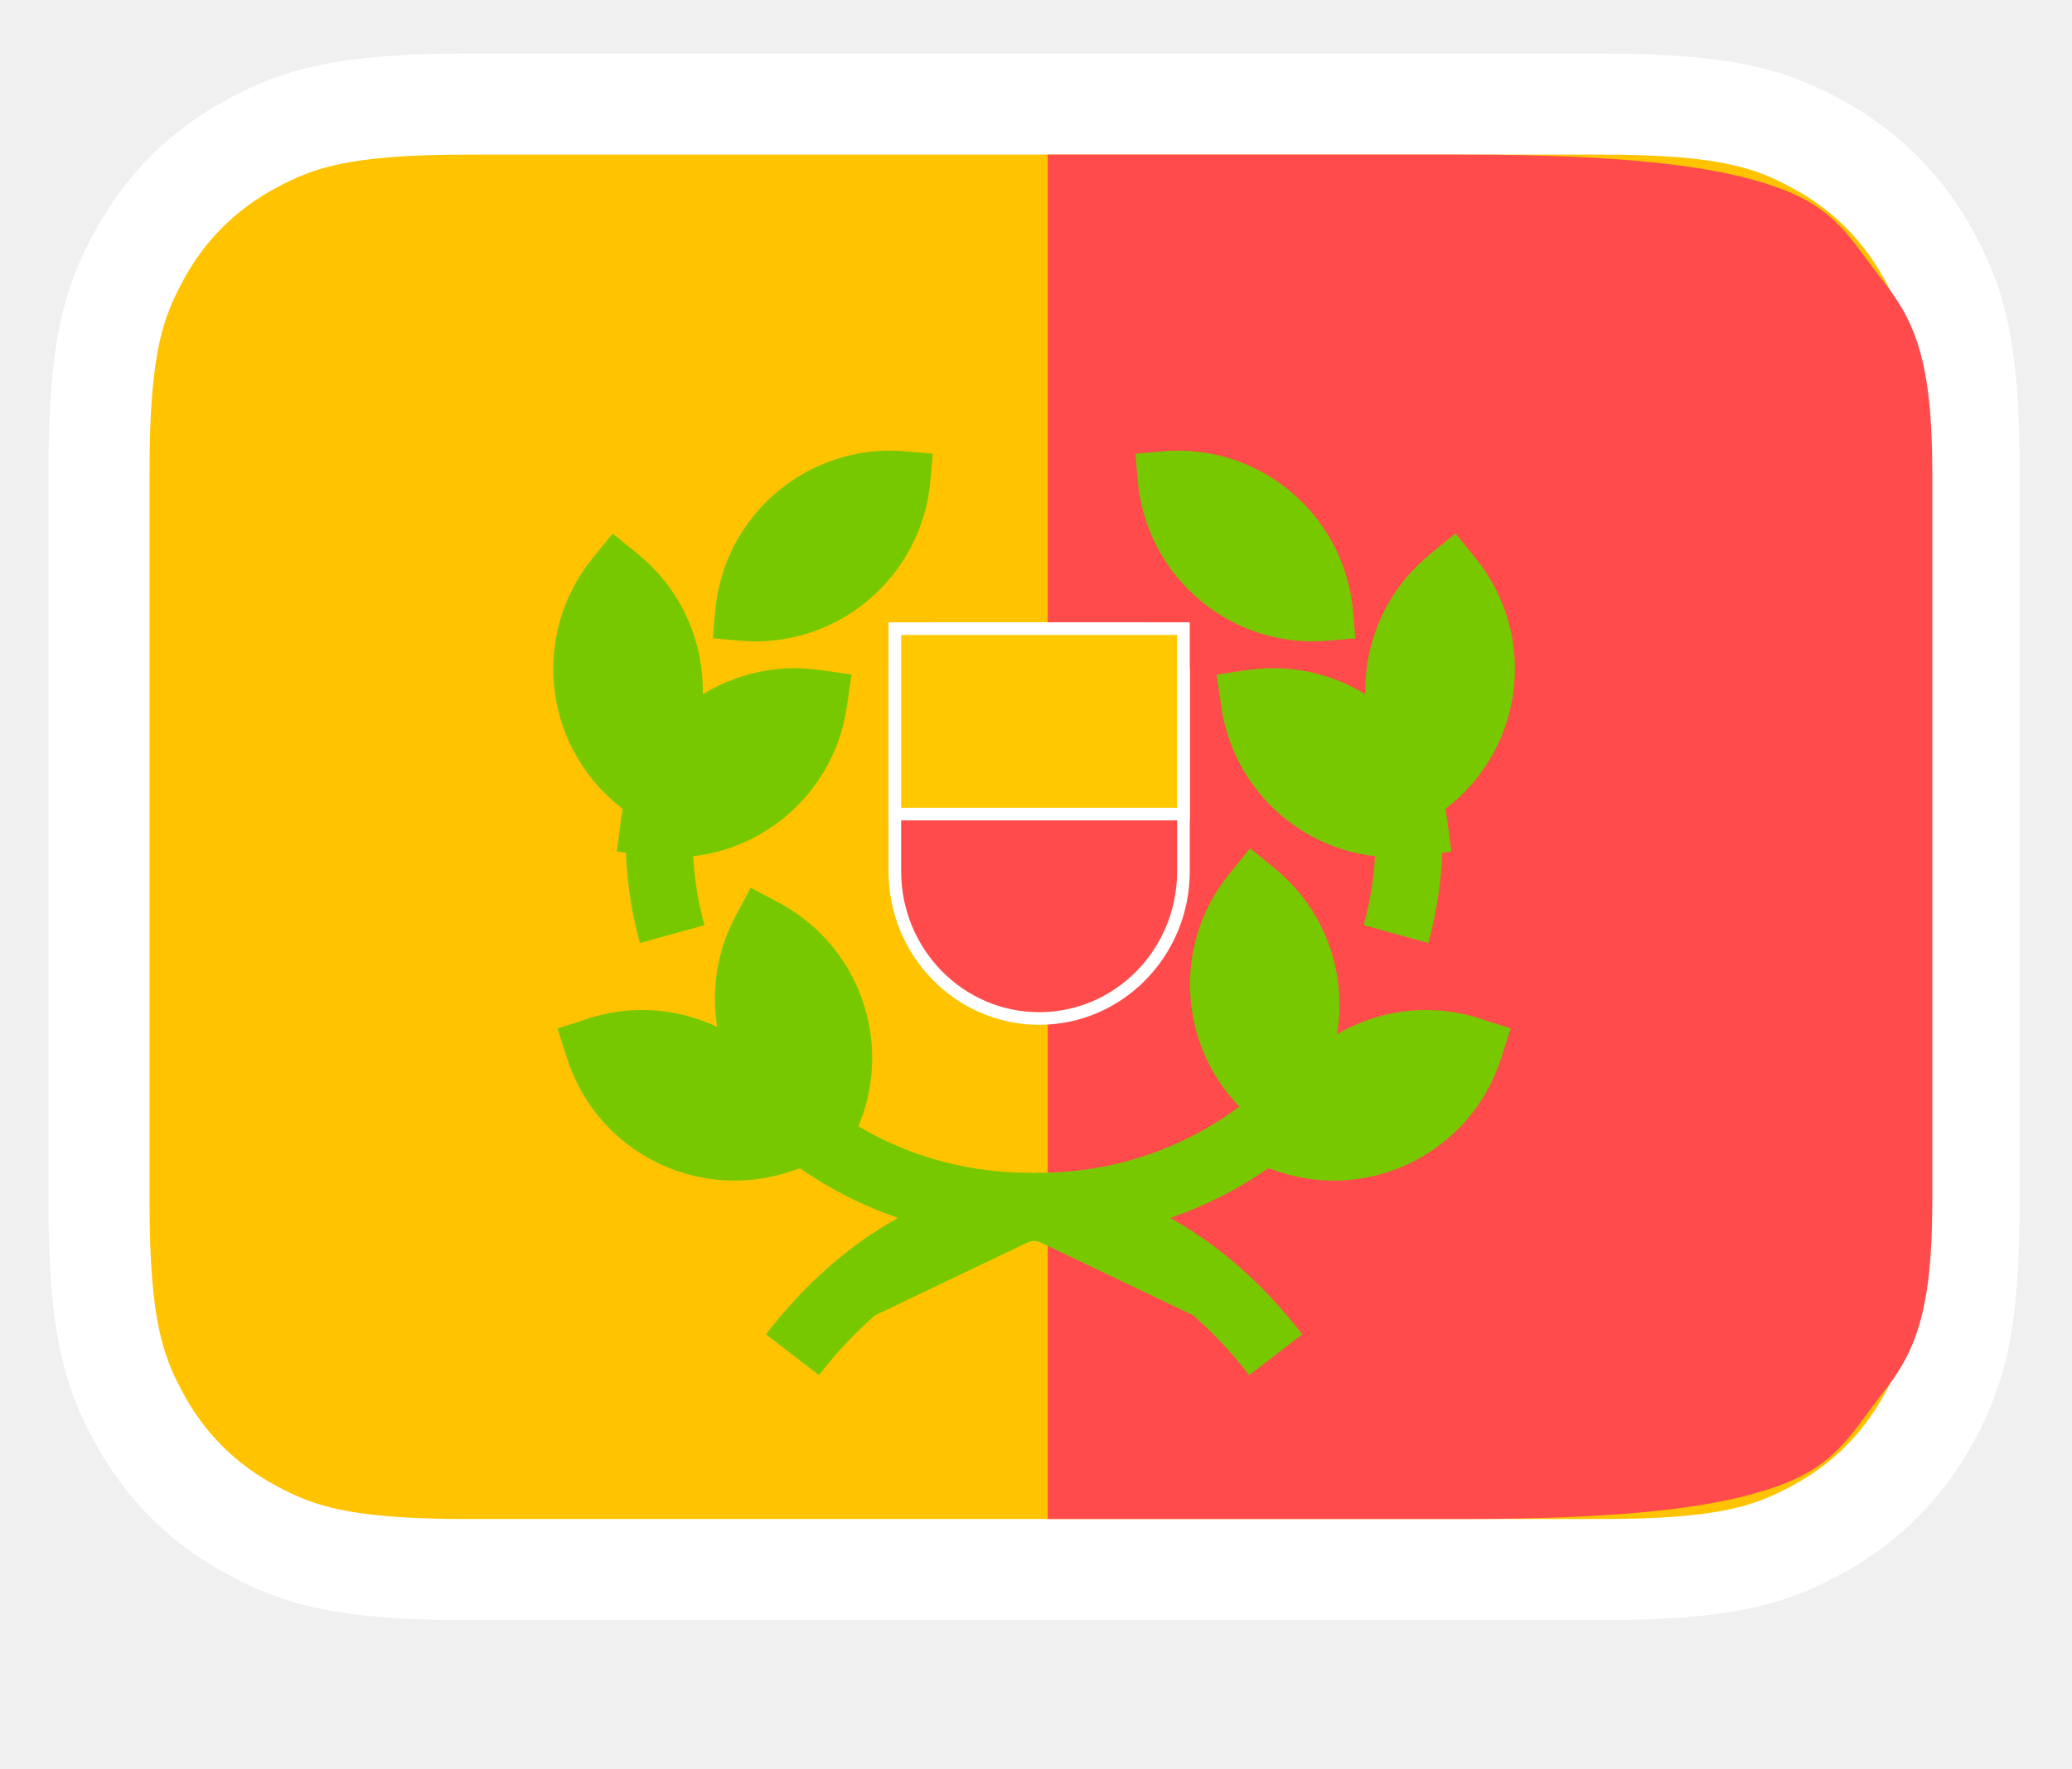
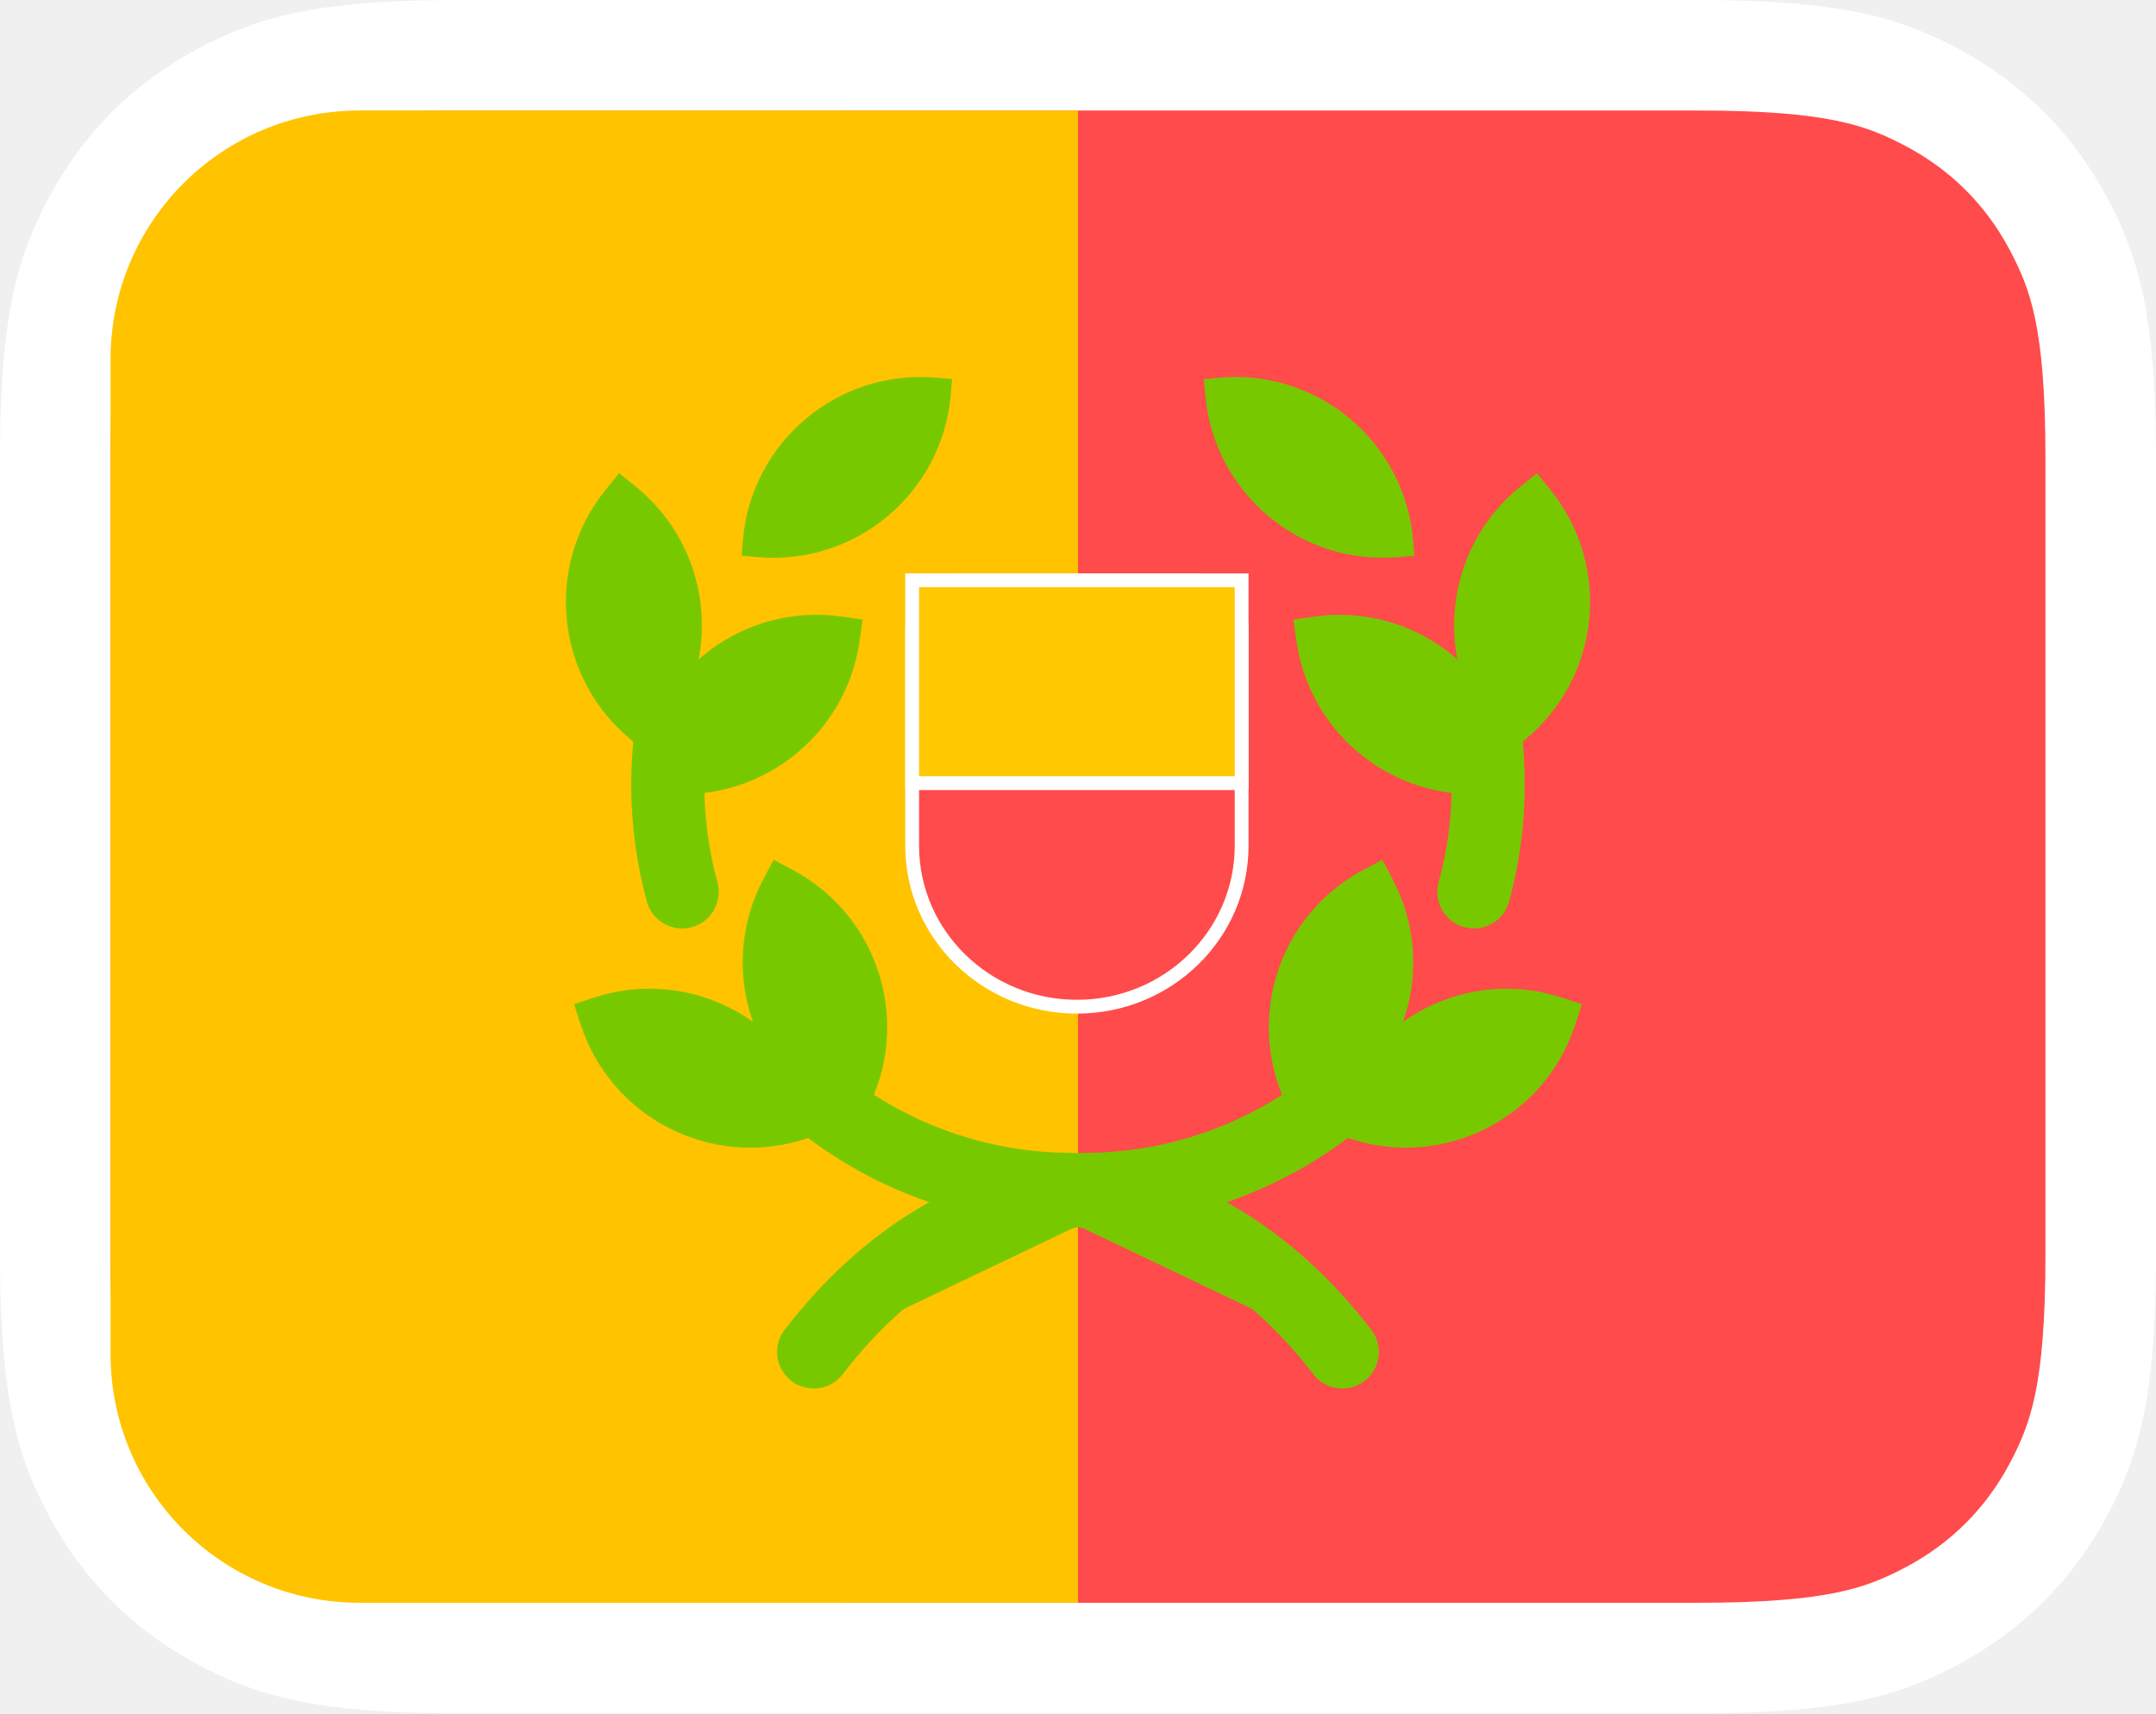
- <svg xmlns="http://www.w3.org/2000/svg" height="70" width="0.854in" version="1.1" id="svg2227">
-   <defs id="defs2231" />
-   <svg x="0" y="0" width="82" height="66" viewBox="0 0 82 66" version="1.1" id="svg1855">
-     <g transform="translate(-9.083747,-47.87973)" id="g285" style="opacity:1">
-       <g id="g283">
-         <g id="g41">
-           <path d="m 70.95,55.5 c 4.37,0 5.95,0.45 7.55,1.31 1.6,0.85 2.85,2.11 3.71,3.7 0.85,1.6 1.31,3.18 1.31,7.55 0,2.89 0,25.99 0,28.88 0,4.37 -0.46,5.95 -1.31,7.55 -0.86,1.59 -2.11,2.85 -3.71,3.7 -1.6,0.86 -3.18,1.31 -7.55,1.31 -0.74,0 -4.42,0 -11.06,0 v -54 c 6.64,0 10.32,0 11.06,0 z" id="use35" style="fill:#ff4b4b;fill-opacity:1" />
-           <g id="g39">
-             <path d="m 70.95,55.5 c 4.37,0 5.95,0.45 7.55,1.31 1.6,0.85 2.85,2.11 3.71,3.7 0.85,1.6 1.31,3.18 1.31,7.55 0,2.89 0,25.99 0,28.88 0,4.37 -0.46,5.95 -1.31,7.55 -0.86,1.59 -2.11,2.85 -3.71,3.7 -1.6,0.86 -3.18,1.31 -7.55,1.31 -0.74,0 -4.42,0 -11.06,0 v -54 c 6.64,0 10.32,0 11.06,0 z" id="use37" style="fill-opacity:0;stroke:#000000;stroke-width:1;stroke-opacity:0" />
-           </g>
-         </g>
-         <g id="g49">
-           <path d="m 66.46,81.71 c 2.77,-2.24 3.2,-6.3 0.96,-9.07 -0.04,-0.04 -0.2,-0.24 -0.49,-0.6 v 0 c -0.36,0.29 -0.56,0.45 -0.6,0.49 -2.77,2.24 -3.2,6.3 -0.96,9.07 0.04,0.04 0.2,0.24 0.49,0.6 v 0 c 0.36,-0.29 0.56,-0.45 0.6,-0.49 z" id="use43" style="fill:#78c800;fill-opacity:1" />
-           <g id="g47">
-             <path d="m 66.46,81.71 c 2.77,-2.24 3.2,-6.3 0.96,-9.07 -0.04,-0.04 -0.2,-0.24 -0.49,-0.6 v 0 c -0.36,0.29 -0.56,0.45 -0.6,0.49 -2.77,2.24 -3.2,6.3 -0.96,9.07 0.04,0.04 0.2,0.24 0.49,0.6 v 0 c 0.36,-0.29 0.56,-0.45 0.6,-0.49 z" id="use45" style="fill-opacity:0;stroke:#78c800;stroke-width:1;stroke-opacity:1" />
-           </g>
-         </g>
-         <g id="g57">
-           <path d="m 62.45,74.45 c -0.31,-3.55 -3.44,-6.18 -6.99,-5.87 -0.04,0.01 -0.23,0.02 -0.58,0.05 v 0 c 0.03,0.35 0.05,0.54 0.05,0.58 0.31,3.55 3.44,6.18 6.99,5.87 0.04,-0.01 0.23,-0.02 0.58,-0.05 v 0 c -0.03,-0.35 -0.05,-0.54 -0.05,-0.58 z" id="use51" style="fill:#78c800;fill-opacity:1" />
-           <g id="g55">
-             <path d="m 62.45,74.45 c -0.31,-3.55 -3.44,-6.18 -6.99,-5.87 -0.04,0.01 -0.23,0.02 -0.58,0.05 v 0 c 0.03,0.35 0.05,0.54 0.05,0.58 0.31,3.55 3.44,6.18 6.99,5.87 0.04,-0.01 0.23,-0.02 0.58,-0.05 v 0 c -0.03,-0.35 -0.05,-0.54 -0.05,-0.58 z" id="use53" style="fill-opacity:0;stroke:#78c800;stroke-width:1;stroke-opacity:1" />
-           </g>
-         </g>
-         <g id="g65">
-           <path d="m 40.46,96.13 c -3.38,1.1 -7.02,-0.75 -8.13,-4.14 -0.01,-0.05 -0.09,-0.3 -0.23,-0.74 v 0 c 0.44,-0.14 0.68,-0.22 0.73,-0.24 3.39,-1.1 7.03,0.76 8.13,4.15 0.02,0.04 0.1,0.29 0.24,0.73 v 0 c -0.44,0.15 -0.69,0.23 -0.74,0.24 z" id="use59" style="fill:#78c800;fill-opacity:1" />
-           <g id="g63">
-             <path d="m 40.46,96.13 c -3.38,1.1 -7.02,-0.75 -8.13,-4.14 -0.01,-0.05 -0.09,-0.3 -0.23,-0.74 v 0 c 0.44,-0.14 0.68,-0.22 0.73,-0.24 3.39,-1.1 7.03,0.76 8.13,4.15 0.02,0.04 0.1,0.29 0.24,0.73 v 0 c -0.44,0.15 -0.69,0.23 -0.74,0.24 z" id="use61" style="fill-opacity:0;stroke:#78c800;stroke-width:1;stroke-opacity:1" />
-           </g>
-         </g>
-         <g id="g73">
-           <path d="m 34.48,82.72 c 0.5,-3.53 3.76,-5.99 7.29,-5.49 0.05,0.01 0.3,0.04 0.76,0.11 v 0 c -0.06,0.46 -0.1,0.71 -0.1,0.76 -0.5,3.53 -3.76,5.99 -7.29,5.49 -0.05,0 -0.31,-0.04 -0.77,-0.1 v 0 c 0.07,-0.46 0.1,-0.72 0.11,-0.77 z" id="use67" style="fill:#78c800;fill-opacity:1" />
-           <g id="g71">
-             <path d="m 34.48,82.72 c 0.5,-3.53 3.76,-5.99 7.29,-5.49 0.05,0.01 0.3,0.04 0.76,0.11 v 0 c -0.06,0.46 -0.1,0.71 -0.1,0.76 -0.5,3.53 -3.76,5.99 -7.29,5.49 -0.05,0 -0.31,-0.04 -0.77,-0.1 v 0 c 0.07,-0.46 0.1,-0.72 0.11,-0.77 z" id="use69" style="fill-opacity:0;stroke:#78c800;stroke-width:1;stroke-opacity:1" />
-           </g>
-         </g>
-         <g id="g81">
-           <path d="m 60.19,96.13 c 3.39,1.1 7.03,-0.75 8.13,-4.14 0.02,-0.05 0.1,-0.3 0.24,-0.74 v 0 c -0.44,-0.14 -0.69,-0.22 -0.74,-0.24 -3.38,-1.1 -7.02,0.76 -8.13,4.15 -0.01,0.04 -0.09,0.29 -0.23,0.73 v 0 c 0.44,0.15 0.68,0.23 0.73,0.24 z" id="use75" style="fill:#78c800;fill-opacity:1" />
-           <g id="g79">
-             <path d="m 60.19,96.13 c 3.39,1.1 7.03,-0.75 8.13,-4.14 0.02,-0.05 0.1,-0.3 0.24,-0.74 v 0 c -0.44,-0.14 -0.69,-0.22 -0.74,-0.24 -3.38,-1.1 -7.02,0.76 -8.13,4.15 -0.01,0.04 -0.09,0.29 -0.23,0.73 v 0 c 0.44,0.15 0.68,0.23 0.73,0.24 z" id="use77" style="fill-opacity:0;stroke:#78c800;stroke-width:1;stroke-opacity:1" />
-           </g>
-         </g>
-         <g id="g89">
-           <path d="m 59.36,94.18 c -2.75,-2.26 -3.16,-6.32 -0.9,-9.08 0.03,-0.04 0.19,-0.24 0.49,-0.6 v 0 c 0.36,0.29 0.56,0.46 0.6,0.49 2.75,2.26 3.16,6.32 0.9,9.08 -0.03,0.04 -0.19,0.24 -0.49,0.6 v 0 c -0.36,-0.3 -0.56,-0.46 -0.6,-0.49 z" id="use83" style="fill:#78c800;fill-opacity:1" />
-           <g id="g87">
-             <path d="m 59.36,94.18 c -2.75,-2.26 -3.16,-6.32 -0.9,-9.08 0.03,-0.04 0.19,-0.24 0.49,-0.6 v 0 c 0.36,0.29 0.56,0.46 0.6,0.49 2.75,2.26 3.16,6.32 0.9,9.08 -0.03,0.04 -0.19,0.24 -0.49,0.6 v 0 c -0.36,-0.3 -0.56,-0.46 -0.6,-0.49 z" id="use85" style="fill-opacity:0;stroke:#78c800;stroke-width:1;stroke-opacity:1" />
-           </g>
-         </g>
-         <g id="g97">
-           <path d="m 66.17,82.72 c -0.49,-3.53 -3.75,-5.99 -7.28,-5.49 -0.05,0.01 -0.31,0.04 -0.77,0.11 v 0 c 0.07,0.46 0.1,0.71 0.11,0.76 0.49,3.53 3.76,5.99 7.29,5.49 0.05,0 0.3,-0.04 0.76,-0.1 v 0 c -0.06,-0.46 -0.1,-0.72 -0.11,-0.77 z" id="use91" style="fill:#78c800;fill-opacity:1" />
-           <g id="g95">
-             <path d="m 66.17,82.72 c -0.49,-3.53 -3.75,-5.99 -7.28,-5.49 -0.05,0.01 -0.31,0.04 -0.77,0.11 v 0 c 0.07,0.46 0.1,0.71 0.11,0.76 0.49,3.53 3.76,5.99 7.29,5.49 0.05,0 0.3,-0.04 0.76,-0.1 v 0 c -0.06,-0.46 -0.1,-0.72 -0.11,-0.77 z" id="use93" style="fill-opacity:0;stroke:#78c800;stroke-width:1;stroke-opacity:1" />
-           </g>
-         </g>
-         <g id="g105">
-           <path d="m 54.53,75.1 c 0.94,0 1.71,0.79 1.71,1.75 0,0.79 0,7.06 0,7.85 0,3.22 -2.56,5.83 -5.71,5.83 -3.15,0 -5.71,-2.61 -5.71,-5.83 0,-0.79 0,-7.06 0,-7.85 0,-0.96 0.77,-1.75 1.71,-1.75 1.6,0 7.2,0 8,0 z" id="use99" style="fill:#ff4b4b;fill-opacity:1" />
-           <g id="g103">
-             <path d="m 54.53,75.1 c 0.94,0 1.71,0.79 1.71,1.75 0,0.79 0,7.06 0,7.85 0,3.22 -2.56,5.83 -5.71,5.83 -3.15,0 -5.71,-2.61 -5.71,-5.83 0,-0.79 0,-7.06 0,-7.85 0,-0.96 0.77,-1.75 1.71,-1.75 1.6,0 7.2,0 8,0 z" id="use101" style="fill-opacity:0;stroke:#ffffff;stroke-width:0.5;stroke-opacity:1" />
-           </g>
-         </g>
-         <g id="g113">
-           <path d="M 42.67,95.12 C 44.34,91.97 43.15,88.07 40,86.39 39.96,86.37 39.73,86.25 39.32,86.03 v 0 c -0.22,0.41 -0.34,0.64 -0.37,0.68 -1.67,3.15 -0.47,7.06 2.67,8.73 0.05,0.02 0.28,0.14 0.69,0.36 v 0 c 0.21,-0.41 0.33,-0.63 0.36,-0.68 z" id="use107" style="fill:#78c800;fill-opacity:1" />
-           <g id="g111">
-             <path d="M 42.67,95.12 C 44.34,91.97 43.15,88.07 40,86.39 39.96,86.37 39.73,86.25 39.32,86.03 v 0 c -0.22,0.41 -0.34,0.64 -0.37,0.68 -1.67,3.15 -0.47,7.06 2.67,8.73 0.05,0.02 0.28,0.14 0.69,0.36 v 0 c 0.21,-0.41 0.33,-0.63 0.36,-0.68 z" id="use109" style="fill-opacity:0;stroke:#78c800;stroke-width:1;stroke-opacity:1" />
-           </g>
-         </g>
-         <g id="g121">
-           <path d="m 64.83,80.15 c 0.22,1.02 0.34,2.08 0.34,3.16 0,1.35 -0.18,2.65 -0.52,3.88 m -5.17,7.71 c -2.48,1.92 -5.58,3.06 -8.96,3.06 -3.88,0.52 -7.13,2.48 -9.75,5.88" id="use115" style="fill:#78c800;fill-opacity:1" />
-           <g id="g119">
-             <path d="m 64.83,80.15 c 0.22,1.02 0.34,2.08 0.34,3.16 0,1.35 -0.18,2.65 -0.52,3.88 m -5.17,7.71 c -2.48,1.92 -5.58,3.06 -8.96,3.06 -3.88,0.52 -7.13,2.48 -9.75,5.88" id="use117" style="fill-opacity:0;stroke:#78c800;stroke-width:2.65;stroke-opacity:1" />
-           </g>
-         </g>
-         <g id="g129">
-           <path d="m 38.21,74.45 c 0.31,-3.55 3.44,-6.18 6.99,-5.87 0.03,0.01 0.23,0.02 0.57,0.05 v 0 c -0.03,0.35 -0.04,0.54 -0.05,0.58 -0.31,3.55 -3.44,6.18 -6.99,5.87 -0.03,-0.01 -0.23,-0.02 -0.57,-0.05 v 0 c 0.03,-0.35 0.04,-0.54 0.05,-0.58 z" id="use123" style="fill:#78c800;fill-opacity:1" />
-           <g id="g127">
-             <path d="m 38.21,74.45 c 0.31,-3.55 3.44,-6.18 6.99,-5.87 0.03,0.01 0.23,0.02 0.57,0.05 v 0 c -0.03,0.35 -0.04,0.54 -0.05,0.58 -0.31,3.55 -3.44,6.18 -6.99,5.87 -0.03,-0.01 -0.23,-0.02 -0.57,-0.05 v 0 c 0.03,-0.35 0.04,-0.54 0.05,-0.58 z" id="use125" style="fill-opacity:0;stroke:#78c800;stroke-width:1;stroke-opacity:1" />
-           </g>
-         </g>
-         <g id="g137">
-           <path d="m 35.83,80.15 c -0.23,1.02 -0.34,2.08 -0.34,3.16 0,1.35 0.18,2.65 0.52,3.88 m 5.16,7.71 c 2.48,1.92 5.59,3.06 8.96,3.06 3.88,0.52 7.14,2.48 9.76,5.88" id="use131" style="fill:#78c800;fill-opacity:1" />
-           <g id="g135">
-             <path d="m 35.83,80.15 c -0.23,1.02 -0.34,2.08 -0.34,3.16 0,1.35 0.18,2.65 0.52,3.88 m 5.16,7.71 c 2.48,1.92 5.59,3.06 8.96,3.06 3.88,0.52 7.14,2.48 9.76,5.88" id="use133" style="fill-opacity:0;stroke:#78c800;stroke-width:2.65;stroke-opacity:1" />
-           </g>
-         </g>
-         <g id="g145">
-           <path d="M 56.24,82.44 V 75.1 H 44.82 v 7.34 z" id="use139" style="fill:#ffc800;fill-opacity:1" />
-           <g id="g143">
-             <path d="M 56.24,82.44 V 75.1 H 44.82 v 7.34 z" id="use141" style="fill-opacity:0;stroke:#ffffff;stroke-width:0.5;stroke-opacity:1" />
-           </g>
-         </g>
-         <g id="g153">
-           <path d="m 34.19,81.71 c -2.77,-2.24 -3.19,-6.3 -0.95,-9.07 0.03,-0.04 0.19,-0.24 0.49,-0.6 v 0 c 0.36,0.29 0.56,0.45 0.6,0.49 2.77,2.24 3.19,6.3 0.95,9.07 -0.03,0.04 -0.19,0.24 -0.49,0.6 v 0 c -0.36,-0.29 -0.56,-0.45 -0.6,-0.49 z" id="use147" style="fill:#78c800;fill-opacity:1" />
-           <g id="g151">
-             <path d="m 34.19,81.71 c -2.77,-2.24 -3.19,-6.3 -0.95,-9.07 0.03,-0.04 0.19,-0.24 0.49,-0.6 v 0 c 0.36,0.29 0.56,0.45 0.6,0.49 2.77,2.24 3.19,6.3 0.95,9.07 -0.03,0.04 -0.19,0.24 -0.49,0.6 v 0 c -0.36,-0.29 -0.56,-0.45 -0.6,-0.49 z" id="use149" style="fill-opacity:0;stroke:#78c800;stroke-width:1;stroke-opacity:1" />
-           </g>
-         </g>
-         <g id="g161">
-           <path d="m 27.56,52 c -4.93,0 -6.69,0.58 -8.49,1.55 -1.95,1.04 -3.48,2.57 -4.52,4.52 -0.97,1.8 -1.55,3.56 -1.55,8.49 0,2.89 0,25.99 0,28.88 0,4.93 0.58,6.69 1.55,8.49 1.04,1.95 2.57,3.48 4.52,4.52 1.8,0.97 3.56,1.55 8.49,1.55 4.49,0 40.39,0 44.88,0 4.93,0 6.69,-0.58 8.49,-1.55 1.95,-1.04 3.48,-2.57 4.52,-4.52 0.97,-1.8 1.55,-3.56 1.55,-8.49 0,-2.89 0,-25.99 0,-28.88 0,-4.93 -0.58,-6.69 -1.55,-8.49 C 84.41,56.12 82.88,54.59 80.93,53.55 79.13,52.58 77.37,52 72.44,52 63.46,52 32.05,52 27.56,52 Z" id="use155" style="fill:#ffc300;fill-opacity:1" />
-           <g id="g159">
-             <path d="m 27.56,52 c -4.93,0 -6.69,0.58 -8.49,1.55 -1.95,1.04 -3.48,2.57 -4.52,4.52 -0.97,1.8 -1.55,3.56 -1.55,8.49 0,2.89 0,25.99 0,28.88 0,4.93 0.58,6.69 1.55,8.49 1.04,1.95 2.57,3.48 4.52,4.52 1.8,0.97 3.56,1.55 8.49,1.55 4.49,0 40.39,0 44.88,0 4.93,0 6.69,-0.58 8.49,-1.55 1.95,-1.04 3.48,-2.57 4.52,-4.52 0.97,-1.8 1.55,-3.56 1.55,-8.49 0,-2.89 0,-25.99 0,-28.88 0,-4.93 -0.58,-6.69 -1.55,-8.49 C 84.41,56.12 82.88,54.59 80.93,53.55 79.13,52.58 77.37,52 72.44,52 63.46,52 32.05,52 27.56,52 Z" id="use157" style="fill-opacity:0;stroke:#ffffff;stroke-width:4;stroke-opacity:1" />
-           </g>
-         </g>
-         <g id="g169">
-           <path d="m 50.54,108 c 9.83,0 15.29,0 16.39,0 6.47,0 10.15,-0.45 12.51,-1.31 2.37,-0.85 2.89,-2.11 4.16,-3.7 1.26,-1.6 1.94,-3.18 1.94,-7.55 0,-2.89 0,-25.99 0,-28.88 0,-4.37 -0.68,-5.95 -1.94,-7.55 -1.27,-1.59 -1.79,-2.85 -4.16,-3.7 C 77.08,54.45 73.4,54 66.93,54 c -1.1,0 -6.56,0 -16.39,0 z" id="use163" style="fill:#ff4b4b;fill-opacity:1" />
-           <g id="g167">
-             <path d="m 50.54,108 c 9.83,0 15.29,0 16.39,0 6.47,0 10.15,-0.45 12.51,-1.31 2.37,-0.85 2.89,-2.11 4.16,-3.7 1.26,-1.6 1.94,-3.18 1.94,-7.55 0,-2.89 0,-25.99 0,-28.88 0,-4.37 -0.68,-5.95 -1.94,-7.55 -1.27,-1.59 -1.79,-2.85 -4.16,-3.7 C 77.08,54.45 73.4,54 66.93,54 c -1.1,0 -6.56,0 -16.39,0 z" id="use165" style="fill-opacity:0;stroke:#000000;stroke-width:1;stroke-opacity:0" />
-           </g>
-         </g>
-         <g id="g177">
-           <path d="m 66.13,79.37 c 2.77,-2.24 3.2,-6.3 0.96,-9.07 -0.03,-0.04 -0.2,-0.24 -0.49,-0.6 v 0 c -0.36,0.29 -0.56,0.45 -0.6,0.49 -2.77,2.24 -3.2,6.3 -0.95,9.07 0.03,0.04 0.19,0.24 0.48,0.6 v 0 c 0.36,-0.29 0.56,-0.45 0.6,-0.49 z" id="use171" style="fill:#78c800;fill-opacity:1" />
-           <g id="g175">
-             <path d="m 66.13,79.37 c 2.77,-2.24 3.2,-6.3 0.96,-9.07 -0.03,-0.04 -0.2,-0.24 -0.49,-0.6 v 0 c -0.36,0.29 -0.56,0.45 -0.6,0.49 -2.77,2.24 -3.2,6.3 -0.95,9.07 0.03,0.04 0.19,0.24 0.48,0.6 v 0 c 0.36,-0.29 0.56,-0.45 0.6,-0.49 z" id="use173" style="fill-opacity:0;stroke:#78c800;stroke-width:1;stroke-opacity:1" />
-           </g>
-         </g>
-         <g id="g185">
-           <path d="m 62.12,72.11 c -0.31,-3.55 -3.44,-6.18 -6.99,-5.87 -0.04,0.01 -0.23,0.02 -0.58,0.05 v 0 c 0.03,0.35 0.05,0.54 0.05,0.58 0.32,3.55 3.44,6.18 6.99,5.87 0.04,-0.01 0.24,-0.02 0.58,-0.05 v 0 c -0.03,-0.35 -0.04,-0.54 -0.05,-0.58 z" id="use179" style="fill:#78c800;fill-opacity:1" />
-           <g id="g183">
-             <path d="m 62.12,72.11 c -0.31,-3.55 -3.44,-6.18 -6.99,-5.87 -0.04,0.01 -0.23,0.02 -0.58,0.05 v 0 c 0.03,0.35 0.05,0.54 0.05,0.58 0.32,3.55 3.44,6.18 6.99,5.87 0.04,-0.01 0.24,-0.02 0.58,-0.05 v 0 c -0.03,-0.35 -0.04,-0.54 -0.05,-0.58 z" id="use181" style="fill-opacity:0;stroke:#78c800;stroke-width:1;stroke-opacity:1" />
-           </g>
-         </g>
-         <g id="g193">
-           <path d="m 40.14,93.79 c -3.39,1.1 -7.03,-0.75 -8.13,-4.14 -0.02,-0.05 -0.1,-0.3 -0.24,-0.74 v 0 c 0.44,-0.14 0.68,-0.22 0.73,-0.24 3.39,-1.1 7.03,0.76 8.13,4.14 0.02,0.05 0.1,0.3 0.24,0.74 v 0 c -0.44,0.14 -0.68,0.22 -0.73,0.24 z" id="use187" style="fill:#78c800;fill-opacity:1" />
-           <g id="g191">
-             <path d="m 40.14,93.79 c -3.39,1.1 -7.03,-0.75 -8.13,-4.14 -0.02,-0.05 -0.1,-0.3 -0.24,-0.74 v 0 c 0.44,-0.14 0.68,-0.22 0.73,-0.24 3.39,-1.1 7.03,0.76 8.13,4.14 0.02,0.05 0.1,0.3 0.24,0.74 v 0 c -0.44,0.14 -0.68,0.22 -0.73,0.24 z" id="use189" style="fill-opacity:0;stroke:#78c800;stroke-width:1;stroke-opacity:1" />
-           </g>
-         </g>
-         <g id="g201">
-           <path d="m 34.15,80.38 c 0.5,-3.53 3.76,-5.99 7.29,-5.49 0.05,0 0.31,0.04 0.77,0.11 v 0 c -0.07,0.46 -0.1,0.71 -0.11,0.76 -0.5,3.53 -3.76,5.99 -7.29,5.49 -0.05,0 -0.3,-0.04 -0.76,-0.1 v 0 c 0.06,-0.46 0.1,-0.72 0.1,-0.77 z" id="use195" style="fill:#78c800;fill-opacity:1" />
-           <g id="g199">
-             <path d="m 34.15,80.38 c 0.5,-3.53 3.76,-5.99 7.29,-5.49 0.05,0 0.31,0.04 0.77,0.11 v 0 c -0.07,0.46 -0.1,0.71 -0.11,0.76 -0.5,3.53 -3.76,5.99 -7.29,5.49 -0.05,0 -0.3,-0.04 -0.76,-0.1 v 0 c 0.06,-0.46 0.1,-0.72 0.1,-0.77 z" id="use197" style="fill-opacity:0;stroke:#78c800;stroke-width:1;stroke-opacity:1" />
-           </g>
-         </g>
-         <g id="g209">
-           <path d="m 59.86,93.79 c 3.39,1.1 7.03,-0.75 8.13,-4.14 0.02,-0.05 0.1,-0.3 0.24,-0.74 v 0 c -0.44,-0.14 -0.68,-0.22 -0.73,-0.24 -3.39,-1.1 -7.03,0.76 -8.13,4.14 -0.02,0.05 -0.1,0.3 -0.24,0.74 v 0 c 0.44,0.14 0.68,0.22 0.73,0.24 z" id="use203" style="fill:#78c800;fill-opacity:1" />
-           <g id="g207">
-             <path d="m 59.86,93.79 c 3.39,1.1 7.03,-0.75 8.13,-4.14 0.02,-0.05 0.1,-0.3 0.24,-0.74 v 0 c -0.44,-0.14 -0.68,-0.22 -0.73,-0.24 -3.39,-1.1 -7.03,0.76 -8.13,4.14 -0.02,0.05 -0.1,0.3 -0.24,0.74 v 0 c 0.44,0.14 0.68,0.22 0.73,0.24 z" id="use205" style="fill-opacity:0;stroke:#78c800;stroke-width:1;stroke-opacity:1" />
-           </g>
-         </g>
-         <g id="g217">
-           <path d="m 59.03,91.84 c -2.75,-2.26 -3.16,-6.33 -0.9,-9.08 0.03,-0.04 0.2,-0.24 0.49,-0.6 v 0 c 0.36,0.29 0.56,0.46 0.6,0.49 2.76,2.26 3.16,6.32 0.9,9.08 -0.03,0.04 -0.19,0.24 -0.49,0.6 v 0 c -0.36,-0.3 -0.56,-0.46 -0.6,-0.49 z" id="use211" style="fill:#78c800;fill-opacity:1" />
-           <g id="g215">
-             <path d="m 59.03,91.84 c -2.75,-2.26 -3.16,-6.33 -0.9,-9.08 0.03,-0.04 0.2,-0.24 0.49,-0.6 v 0 c 0.36,0.29 0.56,0.46 0.6,0.49 2.76,2.26 3.16,6.32 0.9,9.08 -0.03,0.04 -0.19,0.24 -0.49,0.6 v 0 c -0.36,-0.3 -0.56,-0.46 -0.6,-0.49 z" id="use213" style="fill-opacity:0;stroke:#78c800;stroke-width:1;stroke-opacity:1" />
-           </g>
-         </g>
-         <g id="g225">
-           <path d="m 65.85,80.38 c -0.5,-3.53 -3.76,-5.99 -7.29,-5.49 -0.05,0 -0.31,0.04 -0.77,0.11 v 0 c 0.07,0.46 0.1,0.71 0.11,0.76 0.5,3.53 3.76,5.99 7.29,5.49 0.05,0 0.3,-0.04 0.76,-0.1 v 0 c -0.06,-0.46 -0.1,-0.72 -0.1,-0.77 z" id="use219" style="fill:#78c800;fill-opacity:1" />
-           <g id="g223">
-             <path d="m 65.85,80.38 c -0.5,-3.53 -3.76,-5.99 -7.29,-5.49 -0.05,0 -0.31,0.04 -0.77,0.11 v 0 c 0.07,0.46 0.1,0.71 0.11,0.76 0.5,3.53 3.76,5.99 7.29,5.49 0.05,0 0.3,-0.04 0.76,-0.1 v 0 c -0.06,-0.46 -0.1,-0.72 -0.1,-0.77 z" id="use221" style="fill-opacity:0;stroke:#78c800;stroke-width:1;stroke-opacity:1" />
-           </g>
-         </g>
-         <g id="g233">
-           <path d="m 54.2,72.76 c 0.95,0 1.71,0.79 1.71,1.75 0,0.79 0,7.06 0,7.85 0,3.22 -2.55,5.83 -5.71,5.83 -3.15,0 -5.71,-2.61 -5.71,-5.83 0,-0.79 0,-7.06 0,-7.85 0,-0.96 0.77,-1.75 1.72,-1.75 1.6,0 7.19,0 7.99,0 z" id="use227" style="fill:#ff4b4b;fill-opacity:1" />
-           <g id="g231">
-             <path d="m 54.2,72.76 c 0.95,0 1.71,0.79 1.71,1.75 0,0.79 0,7.06 0,7.85 0,3.22 -2.55,5.83 -5.71,5.83 -3.15,0 -5.71,-2.61 -5.71,-5.83 0,-0.79 0,-7.06 0,-7.85 0,-0.96 0.77,-1.75 1.72,-1.75 1.6,0 7.19,0 7.99,0 z" id="use229" style="fill-opacity:0;stroke:#ffffff;stroke-width:0.5;stroke-opacity:1" />
-           </g>
-         </g>
-         <g id="g241">
-           <path d="m 42.34,92.78 c 1.67,-3.15 0.48,-7.05 -2.67,-8.73 -0.04,-0.02 -0.27,-0.14 -0.68,-0.36 v 0 c -0.22,0.41 -0.34,0.64 -0.36,0.68 -1.68,3.15 -0.48,7.06 2.66,8.73 0.05,0.02 0.28,0.14 0.69,0.36 v 0 c 0.22,-0.41 0.34,-0.64 0.36,-0.68 z" id="use235" style="fill:#78c800;fill-opacity:1" />
-           <g id="g239">
-             <path d="m 42.34,92.78 c 1.67,-3.15 0.48,-7.05 -2.67,-8.73 -0.04,-0.02 -0.27,-0.14 -0.68,-0.36 v 0 c -0.22,0.41 -0.34,0.64 -0.36,0.68 -1.68,3.15 -0.48,7.06 2.66,8.73 0.05,0.02 0.28,0.14 0.69,0.36 v 0 c 0.22,-0.41 0.34,-0.64 0.36,-0.68 z" id="use237" style="fill-opacity:0;stroke:#78c800;stroke-width:1;stroke-opacity:1" />
-           </g>
-         </g>
-         <g id="g249">
-           <path d="m 64.5,77.81 c 0.22,1.02 0.34,2.08 0.34,3.16 0,1.35 -0.18,2.65 -0.52,3.88 m -5.17,7.71 c -2.47,1.92 -5.58,3.06 -8.95,3.06 -3.88,0.52 -7.14,2.48 -9.76,5.88" id="use243" style="fill:#78c800;fill-opacity:1" />
-           <g id="g247">
-             <path d="m 64.5,77.81 c 0.22,1.02 0.34,2.08 0.34,3.16 0,1.35 -0.18,2.65 -0.52,3.88 m -5.17,7.71 c -2.47,1.92 -5.58,3.06 -8.95,3.06 -3.88,0.52 -7.14,2.48 -9.76,5.88" id="use245" style="fill-opacity:0;stroke:#78c800;stroke-width:2.65;stroke-opacity:1" />
-           </g>
-         </g>
-         <g id="g257">
-           <path d="m 37.88,72.11 c 0.31,-3.55 3.44,-6.18 6.99,-5.87 0.04,0.01 0.23,0.02 0.58,0.05 v 0 c -0.03,0.35 -0.05,0.54 -0.05,0.58 -0.32,3.55 -3.44,6.18 -6.99,5.87 -0.04,-0.01 -0.24,-0.02 -0.58,-0.05 v 0 c 0.03,-0.35 0.04,-0.54 0.05,-0.58 z" id="use251" style="fill:#78c800;fill-opacity:1" />
-           <g id="g255">
-             <path d="m 37.88,72.11 c 0.31,-3.55 3.44,-6.18 6.99,-5.87 0.04,0.01 0.23,0.02 0.58,0.05 v 0 c -0.03,0.35 -0.05,0.54 -0.05,0.58 -0.32,3.55 -3.44,6.18 -6.99,5.87 -0.04,-0.01 -0.24,-0.02 -0.58,-0.05 v 0 c 0.03,-0.35 0.04,-0.54 0.05,-0.58 z" id="use253" style="fill-opacity:0;stroke:#78c800;stroke-width:1;stroke-opacity:1" />
-           </g>
-         </g>
-         <g id="g265">
-           <path d="m 35.5,77.81 c -0.22,1.02 -0.34,2.08 -0.34,3.16 0,1.35 0.18,2.65 0.52,3.88 m 5.17,7.71 c 2.47,1.92 5.58,3.06 8.95,3.06 3.88,0.52 7.14,2.48 9.76,5.88" id="use259" style="fill:#78c800;fill-opacity:1" />
-           <g id="g263">
-             <path d="m 35.5,77.81 c -0.22,1.02 -0.34,2.08 -0.34,3.16 0,1.35 0.18,2.65 0.52,3.88 m 5.17,7.71 c 2.47,1.92 5.58,3.06 8.95,3.06 3.88,0.52 7.14,2.48 9.76,5.88" id="use261" style="fill-opacity:0;stroke:#78c800;stroke-width:2.65;stroke-opacity:1" />
-           </g>
-         </g>
-         <g id="g273">
-           <path d="M 55.91,80.1 V 72.76 H 44.49 v 7.34 z" id="use267" style="fill:#ffc800;fill-opacity:1" />
-           <g id="g271">
-             <path d="M 55.91,80.1 V 72.76 H 44.49 v 7.34 z" id="use269" style="fill-opacity:0;stroke:#ffffff;stroke-width:0.5;stroke-opacity:1" />
-           </g>
-         </g>
-         <g id="g281">
-           <path d="m 33.87,79.37 c -2.77,-2.24 -3.2,-6.3 -0.96,-9.07 0.03,-0.04 0.2,-0.24 0.49,-0.6 v 0 c 0.36,0.29 0.56,0.45 0.6,0.49 2.77,2.24 3.2,6.3 0.95,9.07 -0.03,0.04 -0.19,0.24 -0.48,0.6 v 0 c -0.36,-0.29 -0.56,-0.45 -0.6,-0.49 z" id="use275" style="fill:#78c800;fill-opacity:1" />
-           <g id="g279">
-             <path d="m 33.87,79.37 c -2.77,-2.24 -3.2,-6.3 -0.96,-9.07 0.03,-0.04 0.2,-0.24 0.49,-0.6 v 0 c 0.36,0.29 0.56,0.45 0.6,0.49 2.77,2.24 3.2,6.3 0.95,9.07 -0.03,0.04 -0.19,0.24 -0.48,0.6 v 0 c -0.36,-0.29 -0.56,-0.45 -0.6,-0.49 z" id="use277" style="fill-opacity:0;stroke:#78c800;stroke-width:1;stroke-opacity:1" />
-           </g>
-         </g>
-       </g>
-     </g>
-   </svg>
+ <svg xmlns="http://www.w3.org/2000/svg" width="78" height="62" viewBox="0 0 78 62" fill="none">
+   <path d="M61.437 2H16.563C11.628 2 9.867 2.585 8.07 3.545C6.12 4.589 4.589 6.12 3.545 8.07C2.585 9.867 2 11.628 2 16.563V45.437C2 50.372 2.585 52.133 3.545 53.93C4.589 55.88 6.12 57.411 8.07 58.455C9.867 59.416 11.628 60 16.563 60H61.437C66.372 60 68.133 59.416 69.93 58.455C71.88 57.411 73.411 55.88 74.455 53.93C75.415 52.133 76 50.372 76 45.437V16.563C76 11.628 75.415 9.867 74.455 8.07C73.411 6.12 71.88 4.589 69.93 3.545C68.133 2.585 66.372 2 61.437 2Z" fill="#FF4B4B" stroke="white" stroke-width="4" />
+   <rect x="13" y="4" width="26" height="54" fill="#FFC300" />
+   <rect x="4" y="4" width="35" height="54" rx="9" fill="#FFC300" />
+   <path fill-rule="evenodd" clip-rule="evenodd" d="M24.501 25.234C24.277 26.253 24.159 27.311 24.159 28.397C24.159 29.74 24.34 31.041 24.678 32.276M29.847 39.985C32.323 41.902 35.43 43.043 38.804 43.043C42.685 43.56 45.938 45.521 48.562 48.924" fill="#78C800" />
+   <path d="M24.501 25.234C24.277 26.253 24.159 27.311 24.159 28.397C24.159 29.74 24.34 31.041 24.678 32.276M29.847 39.985C32.323 41.902 35.43 43.043 38.804 43.043C42.685 43.56 45.938 45.521 48.562 48.924" stroke="#78C800" stroke-width="2.645" stroke-linecap="round" stroke-linejoin="round" />
+   <path fill-rule="evenodd" clip-rule="evenodd" d="M26.828 20.11L26.878 19.532C27.189 15.982 30.318 13.357 33.868 13.667L34.446 13.718L34.395 14.296C34.085 17.846 30.956 20.472 27.406 20.161L26.828 20.11Z" fill="#78C800" />
+   <path fill-rule="evenodd" clip-rule="evenodd" d="M23.467 27.285L22.865 26.798C20.096 24.556 19.669 20.493 21.912 17.724L22.399 17.122L23 17.61C25.77 19.852 26.197 23.915 23.954 26.684L23.467 27.285Z" fill="#78C800" />
+   <path fill-rule="evenodd" clip-rule="evenodd" d="M29.873 40.975L29.136 41.214C25.747 42.315 22.108 40.461 21.007 37.072L20.767 36.336L21.504 36.097C24.892 34.995 28.532 36.85 29.633 40.239L29.873 40.975Z" fill="#78C800" />
+   <path fill-rule="evenodd" clip-rule="evenodd" d="M30.978 40.886L31.341 40.203C33.014 37.056 31.82 33.15 28.674 31.477L27.99 31.114L27.627 31.797C25.954 34.943 27.148 38.85 30.294 40.523L30.978 40.886Z" fill="#78C800" />
+   <path fill-rule="evenodd" clip-rule="evenodd" d="M23.046 28.569L23.154 27.802C23.65 24.274 26.912 21.816 30.441 22.311L31.207 22.419L31.099 23.186C30.604 26.714 27.341 29.173 23.813 28.677L23.046 28.569Z" fill="#78C800" />
+   <path fill-rule="evenodd" clip-rule="evenodd" d="M53.499 25.234C53.723 26.253 53.841 27.311 53.841 28.397C53.841 29.74 53.661 31.041 53.322 32.276M48.153 39.985C45.677 41.902 42.57 43.043 39.196 43.043C35.315 43.56 32.062 45.521 29.438 48.924" fill="#78C800" />
+   <path d="M53.499 25.234C53.723 26.253 53.841 27.311 53.841 28.397C53.841 29.74 53.661 31.041 53.322 32.276M48.153 39.985C45.677 41.902 42.57 43.043 39.196 43.043C35.315 43.56 32.062 45.521 29.438 48.924" stroke="#78C800" stroke-width="2.645" stroke-linecap="round" stroke-linejoin="round" />
+   <path fill-rule="evenodd" clip-rule="evenodd" d="M51.172 20.11L51.122 19.532C50.811 15.982 47.682 13.357 44.133 13.667L43.554 13.718L43.605 14.296C43.915 17.846 47.044 20.472 50.594 20.161L51.172 20.11Z" fill="#78C800" />
+   <path fill-rule="evenodd" clip-rule="evenodd" d="M54.533 27.285L55.135 26.798C57.904 24.556 58.331 20.493 56.089 17.724L55.601 17.122L55 17.61C52.23 19.852 51.803 23.915 54.046 26.684L54.533 27.285Z" fill="#78C800" />
+   <path fill-rule="evenodd" clip-rule="evenodd" d="M48.128 40.975L48.864 41.214C52.253 42.315 55.892 40.461 56.993 37.072L57.233 36.336L56.496 36.097C53.108 34.995 49.468 36.85 48.367 40.239L48.128 40.975Z" fill="#78C800" />
+   <path fill-rule="evenodd" clip-rule="evenodd" d="M47.022 40.886L46.659 40.203C44.986 37.056 46.18 33.15 49.327 31.477L50.01 31.114L50.373 31.797C52.046 34.943 50.852 38.85 47.706 40.523L47.022 40.886Z" fill="#78C800" />
+   <path fill-rule="evenodd" clip-rule="evenodd" d="M54.954 28.569L54.846 27.802C54.35 24.274 51.088 21.816 47.56 22.311L46.793 22.419L46.901 23.186C47.397 26.714 50.659 29.173 54.187 28.677L54.954 28.569Z" fill="#78C800" />
+   <path d="M43.135 21C44.127 21 44.92 21.79 44.92 22.75C44.92 23.54 44.92 29.81 44.92 30.6C44.92 33.82 42.258 36.43 38.96 36.43C35.672 36.43 33 33.82 33 30.6C33 29.81 33 23.54 33 22.75C33 21.79 33.804 21 34.795 21C36.465 21 42.3 21 43.135 21Z" fill="#FF4B4B" />
+   <path d="M43.135 21C44.127 21 44.92 21.79 44.92 22.75C44.92 23.54 44.92 29.81 44.92 30.6C44.92 33.82 42.258 36.43 38.96 36.43C35.672 36.43 33 33.82 33 30.6C33 29.81 33 23.54 33 22.75C33 21.79 33.804 21 34.795 21C36.465 21 42.3 21 43.135 21Z" stroke="white" stroke-width="0.5" />
+   <path d="M44.92 28.34V21H33V28.34H44.92Z" fill="#FFC800" />
+   <path d="M44.92 28.34V21H33V28.34H44.92Z" stroke="white" stroke-width="0.5" />
</svg>
